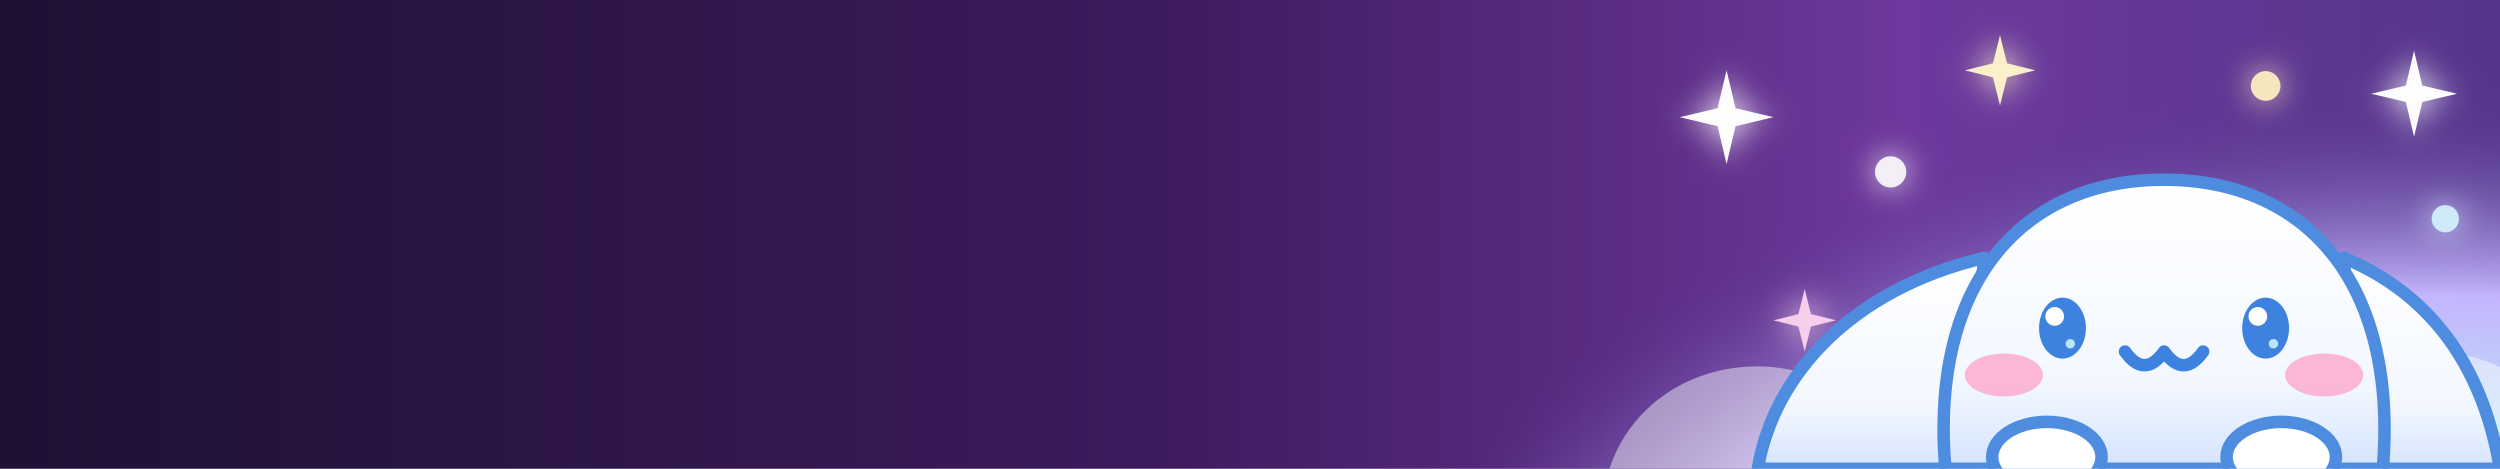
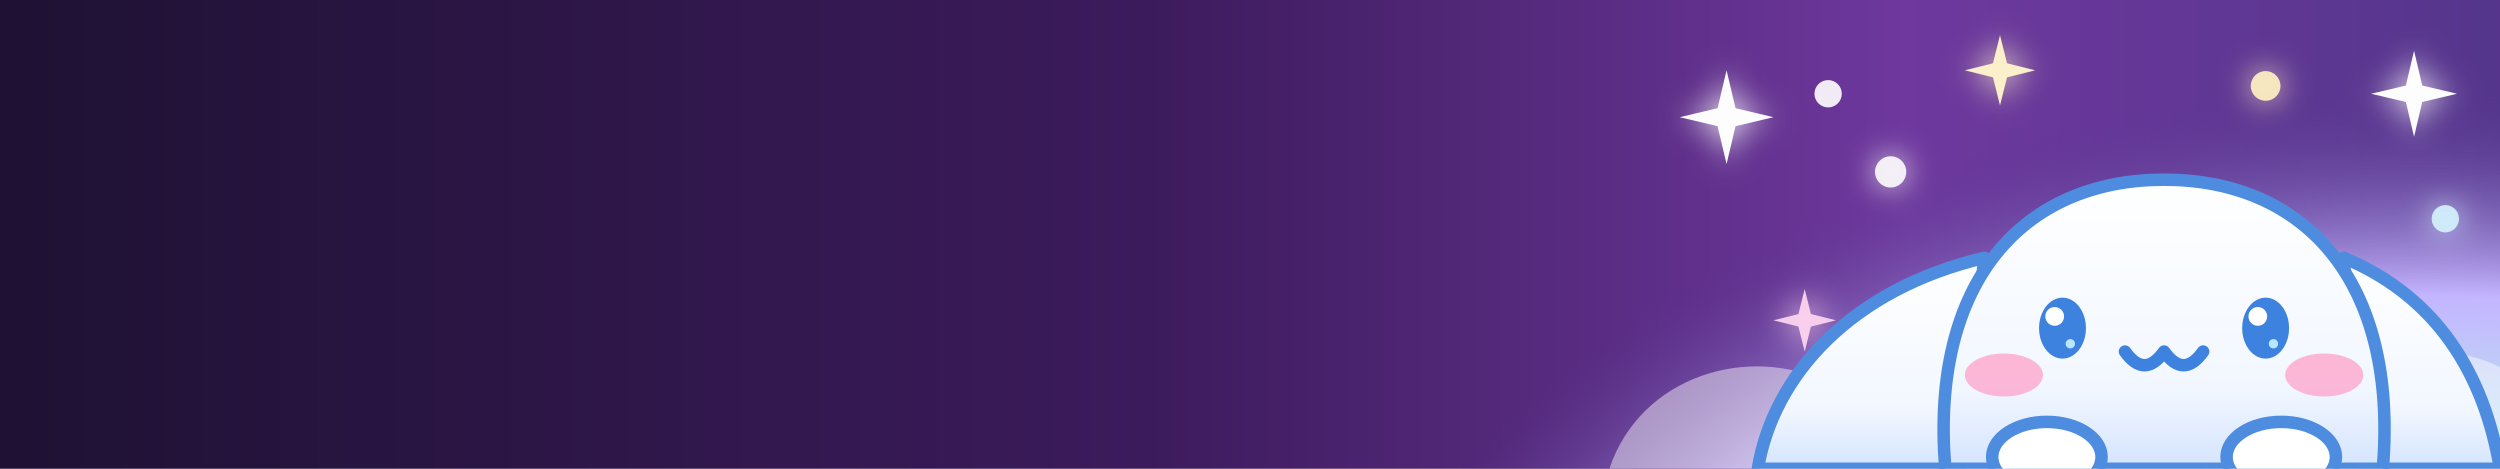
<svg xmlns="http://www.w3.org/2000/svg" viewBox="0 0 640 120" width="640" height="120">
+   <style class="np-anim">@keyframes a11_hop { 0%,100% { transform: translateY(0px) rotate(0deg); } 50% { transform: translateY(-10px) rotate(-1.5deg); } }
+         @keyframes a11_star { 0%,100% { transform: scale(0.55) rotate(0deg); opacity: 0.45; } 50% { transform: scale(1.4) rotate(35deg); opacity: 1; } }
+         g[stroke="#4e8ce0"] { transform-box: fill-box; transform-origin: bottom center; animation: a11_hop 1.6s ease-in-out infinite; }
+         g[filter*="glow11"] polygon { transform-box: fill-box; transform-origin: center; animation: a11_star 1.8s ease-in-out infinite; }</style>
  <defs>
    <linearGradient id="bg11" x1="0" y1="0" x2="1" y2="0">
      <stop offset="0%" stop-color="#1e1133" />
      <stop offset="46%" stop-color="#3c1b5c" />
      <stop offset="76%" stop-color="#6e389e" />
      <stop offset="100%" stop-color="#54368c" />
    </linearGradient>
    <radialGradient id="rain11" cx="68%" cy="94%" r="78%">
      <stop offset="0%" stop-color="#fffbe0" />
      <stop offset="26%" stop-color="#ffd1eb" />
      <stop offset="50%" stop-color="#b8f5ec" />
      <stop offset="74%" stop-color="#c4b5ff" />
      <stop offset="100%" stop-color="#54368c" stop-opacity="0" />
    </radialGradient>
    <linearGradient id="pupShade" x1="0" y1="0" x2="0" y2="1">
      <stop offset="0%" stop-color="#ffffff" />
      <stop offset="72%" stop-color="#f2f7ff" />
      <stop offset="100%" stop-color="#d4e4ff" />
    </linearGradient>
    <filter id="glow11" x="-25%" y="-25%" width="150%" height="150%">
      <feGaussianBlur stdDeviation="4" result="b" />
      <feMerge>
        <feMergeNode in="b" />
        <feMergeNode in="SourceGraphic" />
      </feMerge>
    </filter>
  </defs>
  <clipPath id="npClip">
    <rect width="640" height="120" />
  </clipPath>
  <g clip-path="url(#npClip)">
    <rect width="640" height="120" fill="url(#bg11)" />
    <ellipse cx="554" cy="112" rx="188" ry="132" fill="url(#rain11)" />
    <path d="M 412 120 C 420 96, 448 88, 468 98 C 482 78, 514 80, 524 100 L 524 120 Z" fill="#ffffff" opacity="0.45" />
    <path d="M 588 120 C 594 94, 620 84, 640 94 L 640 120 Z" fill="#ffffff" opacity="0.45" />
    <g filter="url(#glow11)">
      <polygon points="454.0,30.0 444.3,32.3 442.0,42.0 439.7,32.3 430.0,30.0 439.7,27.7 442.0,18.0 444.3,27.7" fill="#ffffff" opacity="0.98" />
      <polygon points="521.0,18.0 513.8,19.8 512.0,27.0 510.2,19.8 503.0,18.0 510.2,16.2 512.0,9.0 513.8,16.2" fill="#fff5cc" opacity="0.96" />
      <polygon points="629.0,24.0 620.1,26.1 618.0,35.0 615.9,26.1 607.0,24.0 615.9,21.9 618.0,13.0 620.1,21.9" fill="#ffffff" opacity="0.98" />
      <polygon points="470.0,82.0 463.6,83.6 462.0,90.0 460.4,83.6 454.0,82.0 460.4,80.4 462.0,74.0 463.6,80.4" fill="#ffd6f0" opacity="0.92" />
      <circle cx="484" cy="44" r="4" fill="#ffffff" opacity="0.88" />
      <circle cx="580" cy="22" r="3.8" fill="#fff0c2" opacity="0.92" />
      <circle cx="626" cy="56" r="3.5" fill="#d6f5ff" opacity="0.88" />
    </g>
    <g stroke="#4e8ce0" stroke-width="3.2" stroke-linejoin="round" stroke-linecap="round">
      <path d="M 508 66 C 474 74, 454 96, 450 120 L 502 120 Z" fill="url(#pupShade)" />
      <path d="M 600 66 C 624 76, 636 96, 640 120 L 604 120 Z" fill="url(#pupShade)" />
      <path d="M 498 120 C 494 72, 518 46, 554 46 C 590 46, 614 72, 610 120 Z" fill="url(#pupShade)" />
      <ellipse cx="528" cy="84" rx="6" ry="7.8" fill="#3d82de" stroke="none" />
      <circle cx="526" cy="81" r="2.4" fill="#ffffff" stroke="none" />
      <circle cx="530" cy="88" r="1.2" fill="#b8e6ff" stroke="none" />
      <ellipse cx="580" cy="84" rx="6" ry="7.8" fill="#3d82de" stroke="none" />
      <circle cx="578" cy="81" r="2.4" fill="#ffffff" stroke="none" />
      <circle cx="582" cy="88" r="1.2" fill="#b8e6ff" stroke="none" />
      <ellipse cx="513" cy="96" rx="10" ry="5.5" fill="#ff9ec8" stroke="none" opacity="0.72" />
      <ellipse cx="595" cy="96" rx="10" ry="5.5" fill="#ff9ec8" stroke="none" opacity="0.72" />
      <path d="M 544 90 Q 549 97, 554 90 Q 559 97, 564 90" fill="none" stroke="#3d82de" stroke-width="3.2" />
      <ellipse cx="524" cy="117" rx="14" ry="9" fill="#ffffff" />
      <ellipse cx="584" cy="117" rx="14" ry="9" fill="#ffffff" />
    </g>
+     <g class="np-fx">
+       <circle class="a11-s" cx="468" cy="24" r="3.5" fill="#ffffff" opacity="0.9" />
+     </g>
  </g>
</svg>
